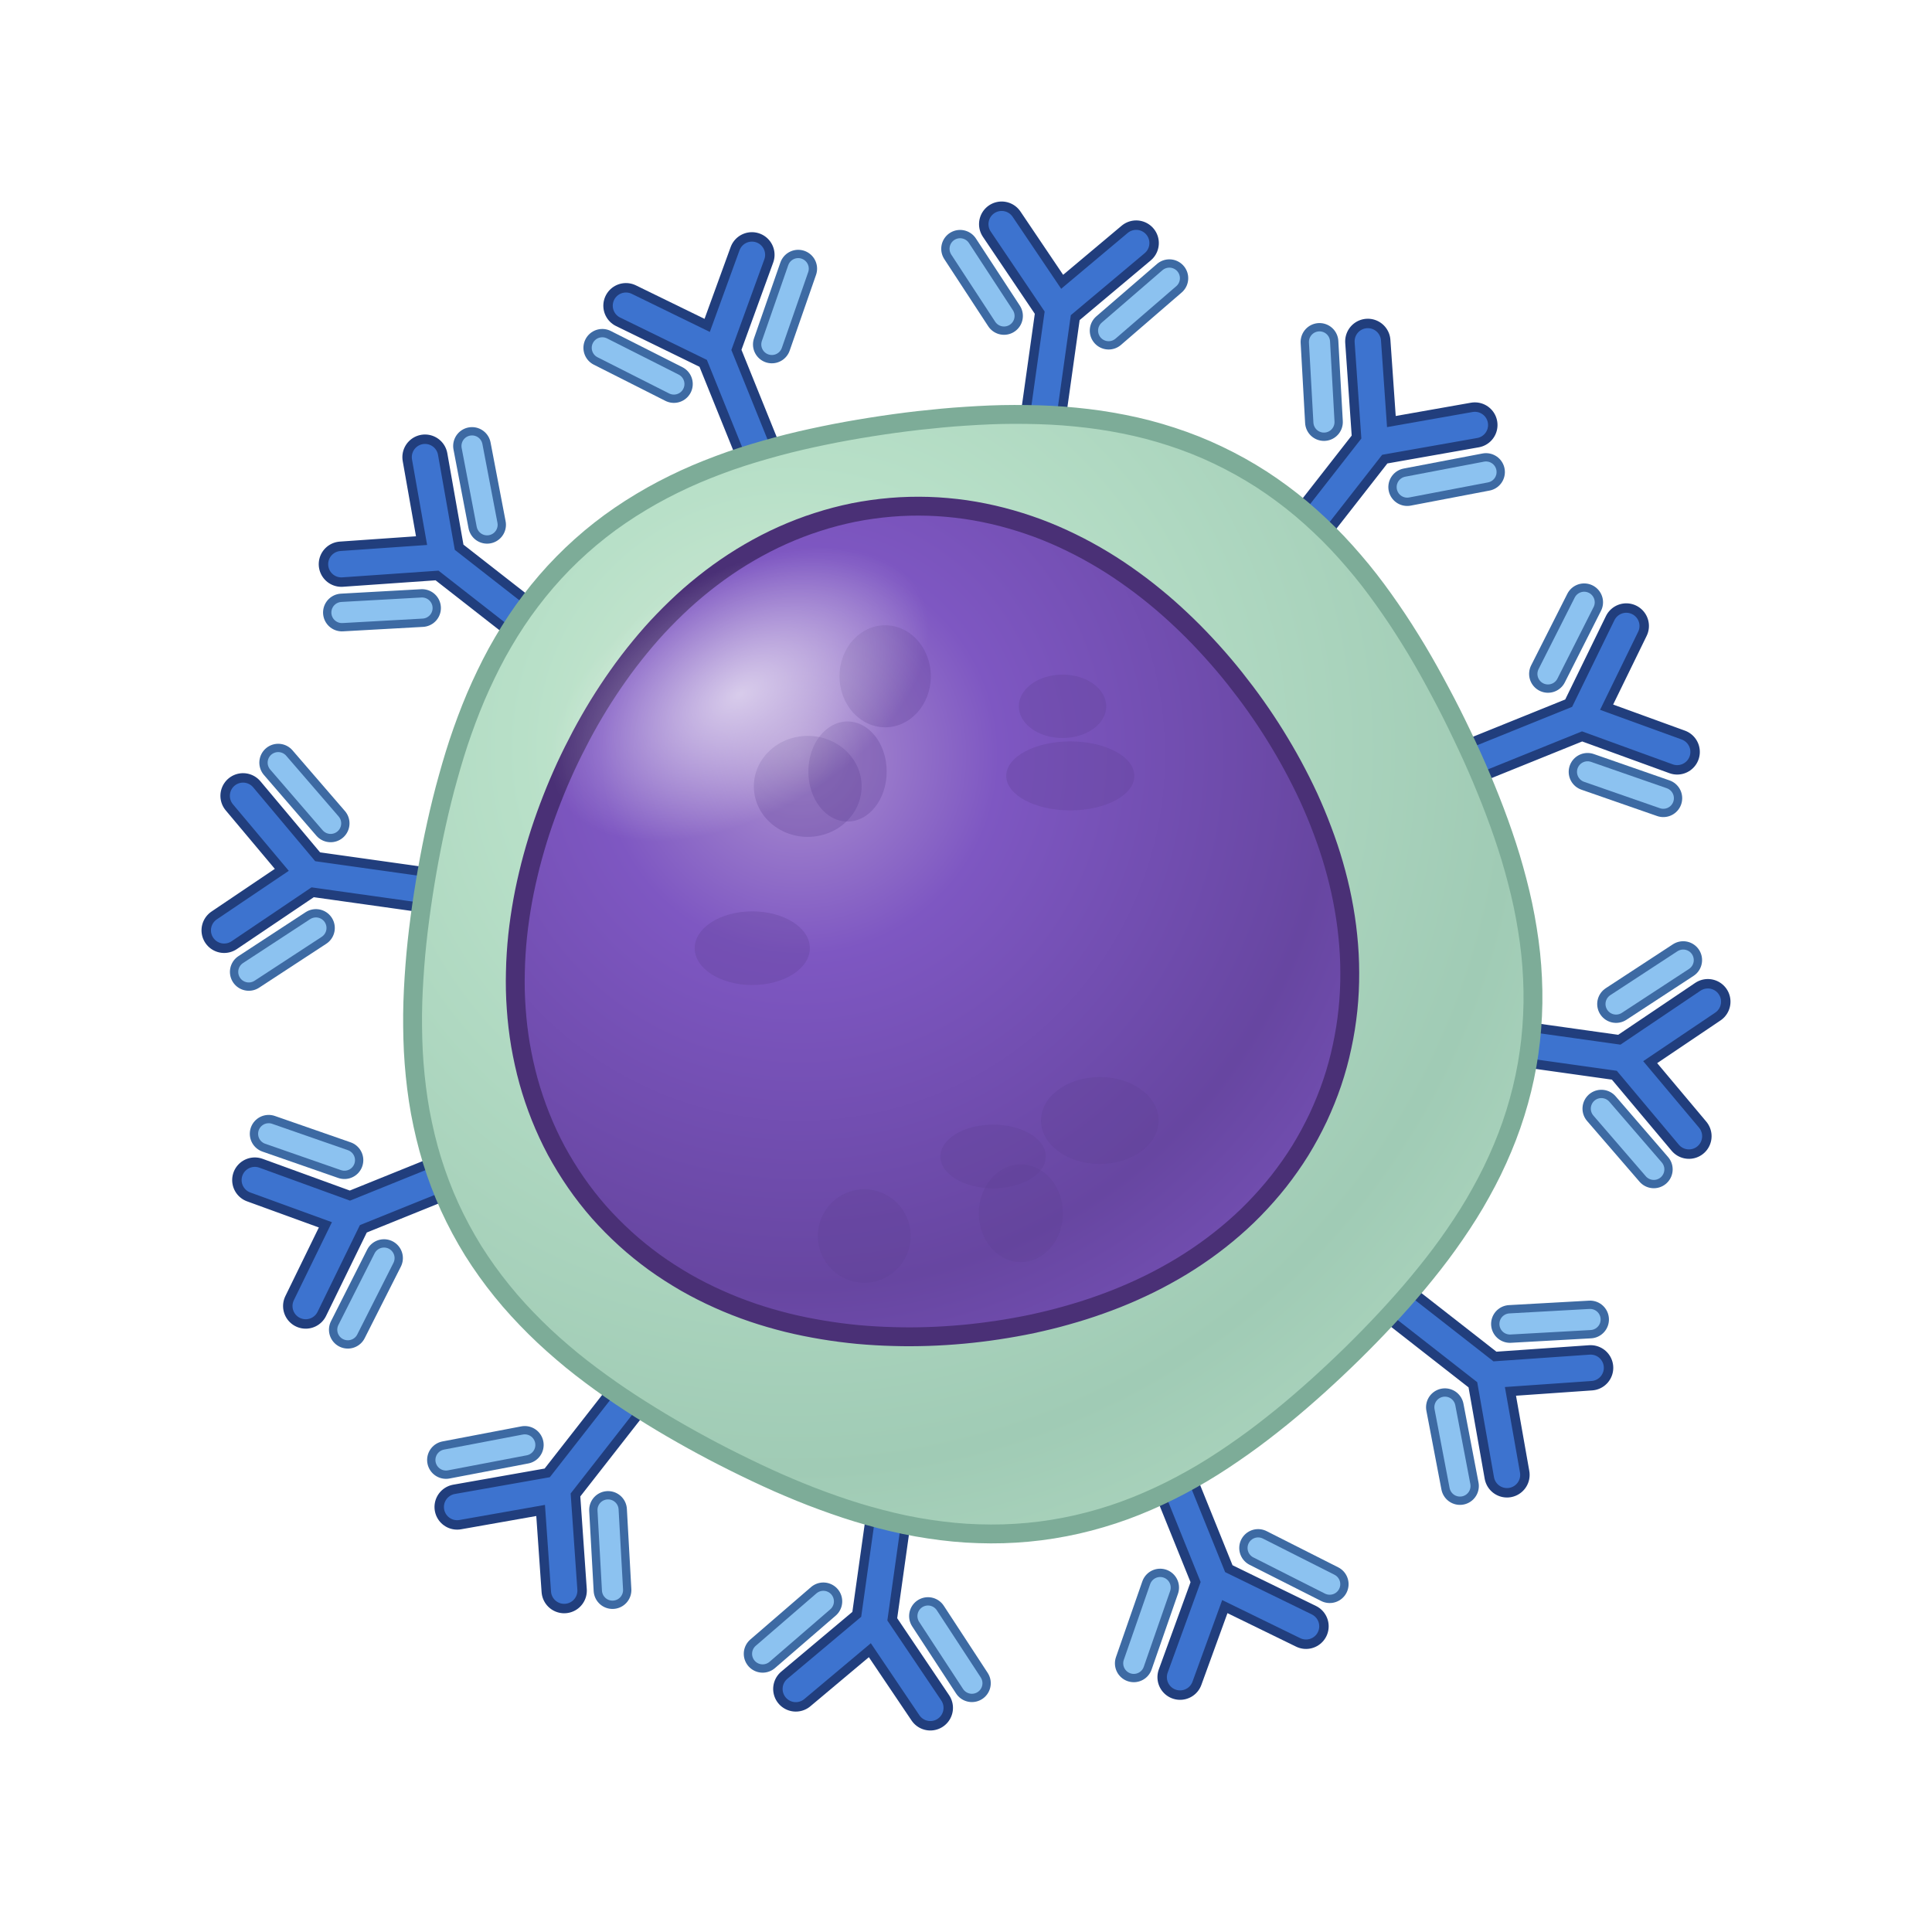
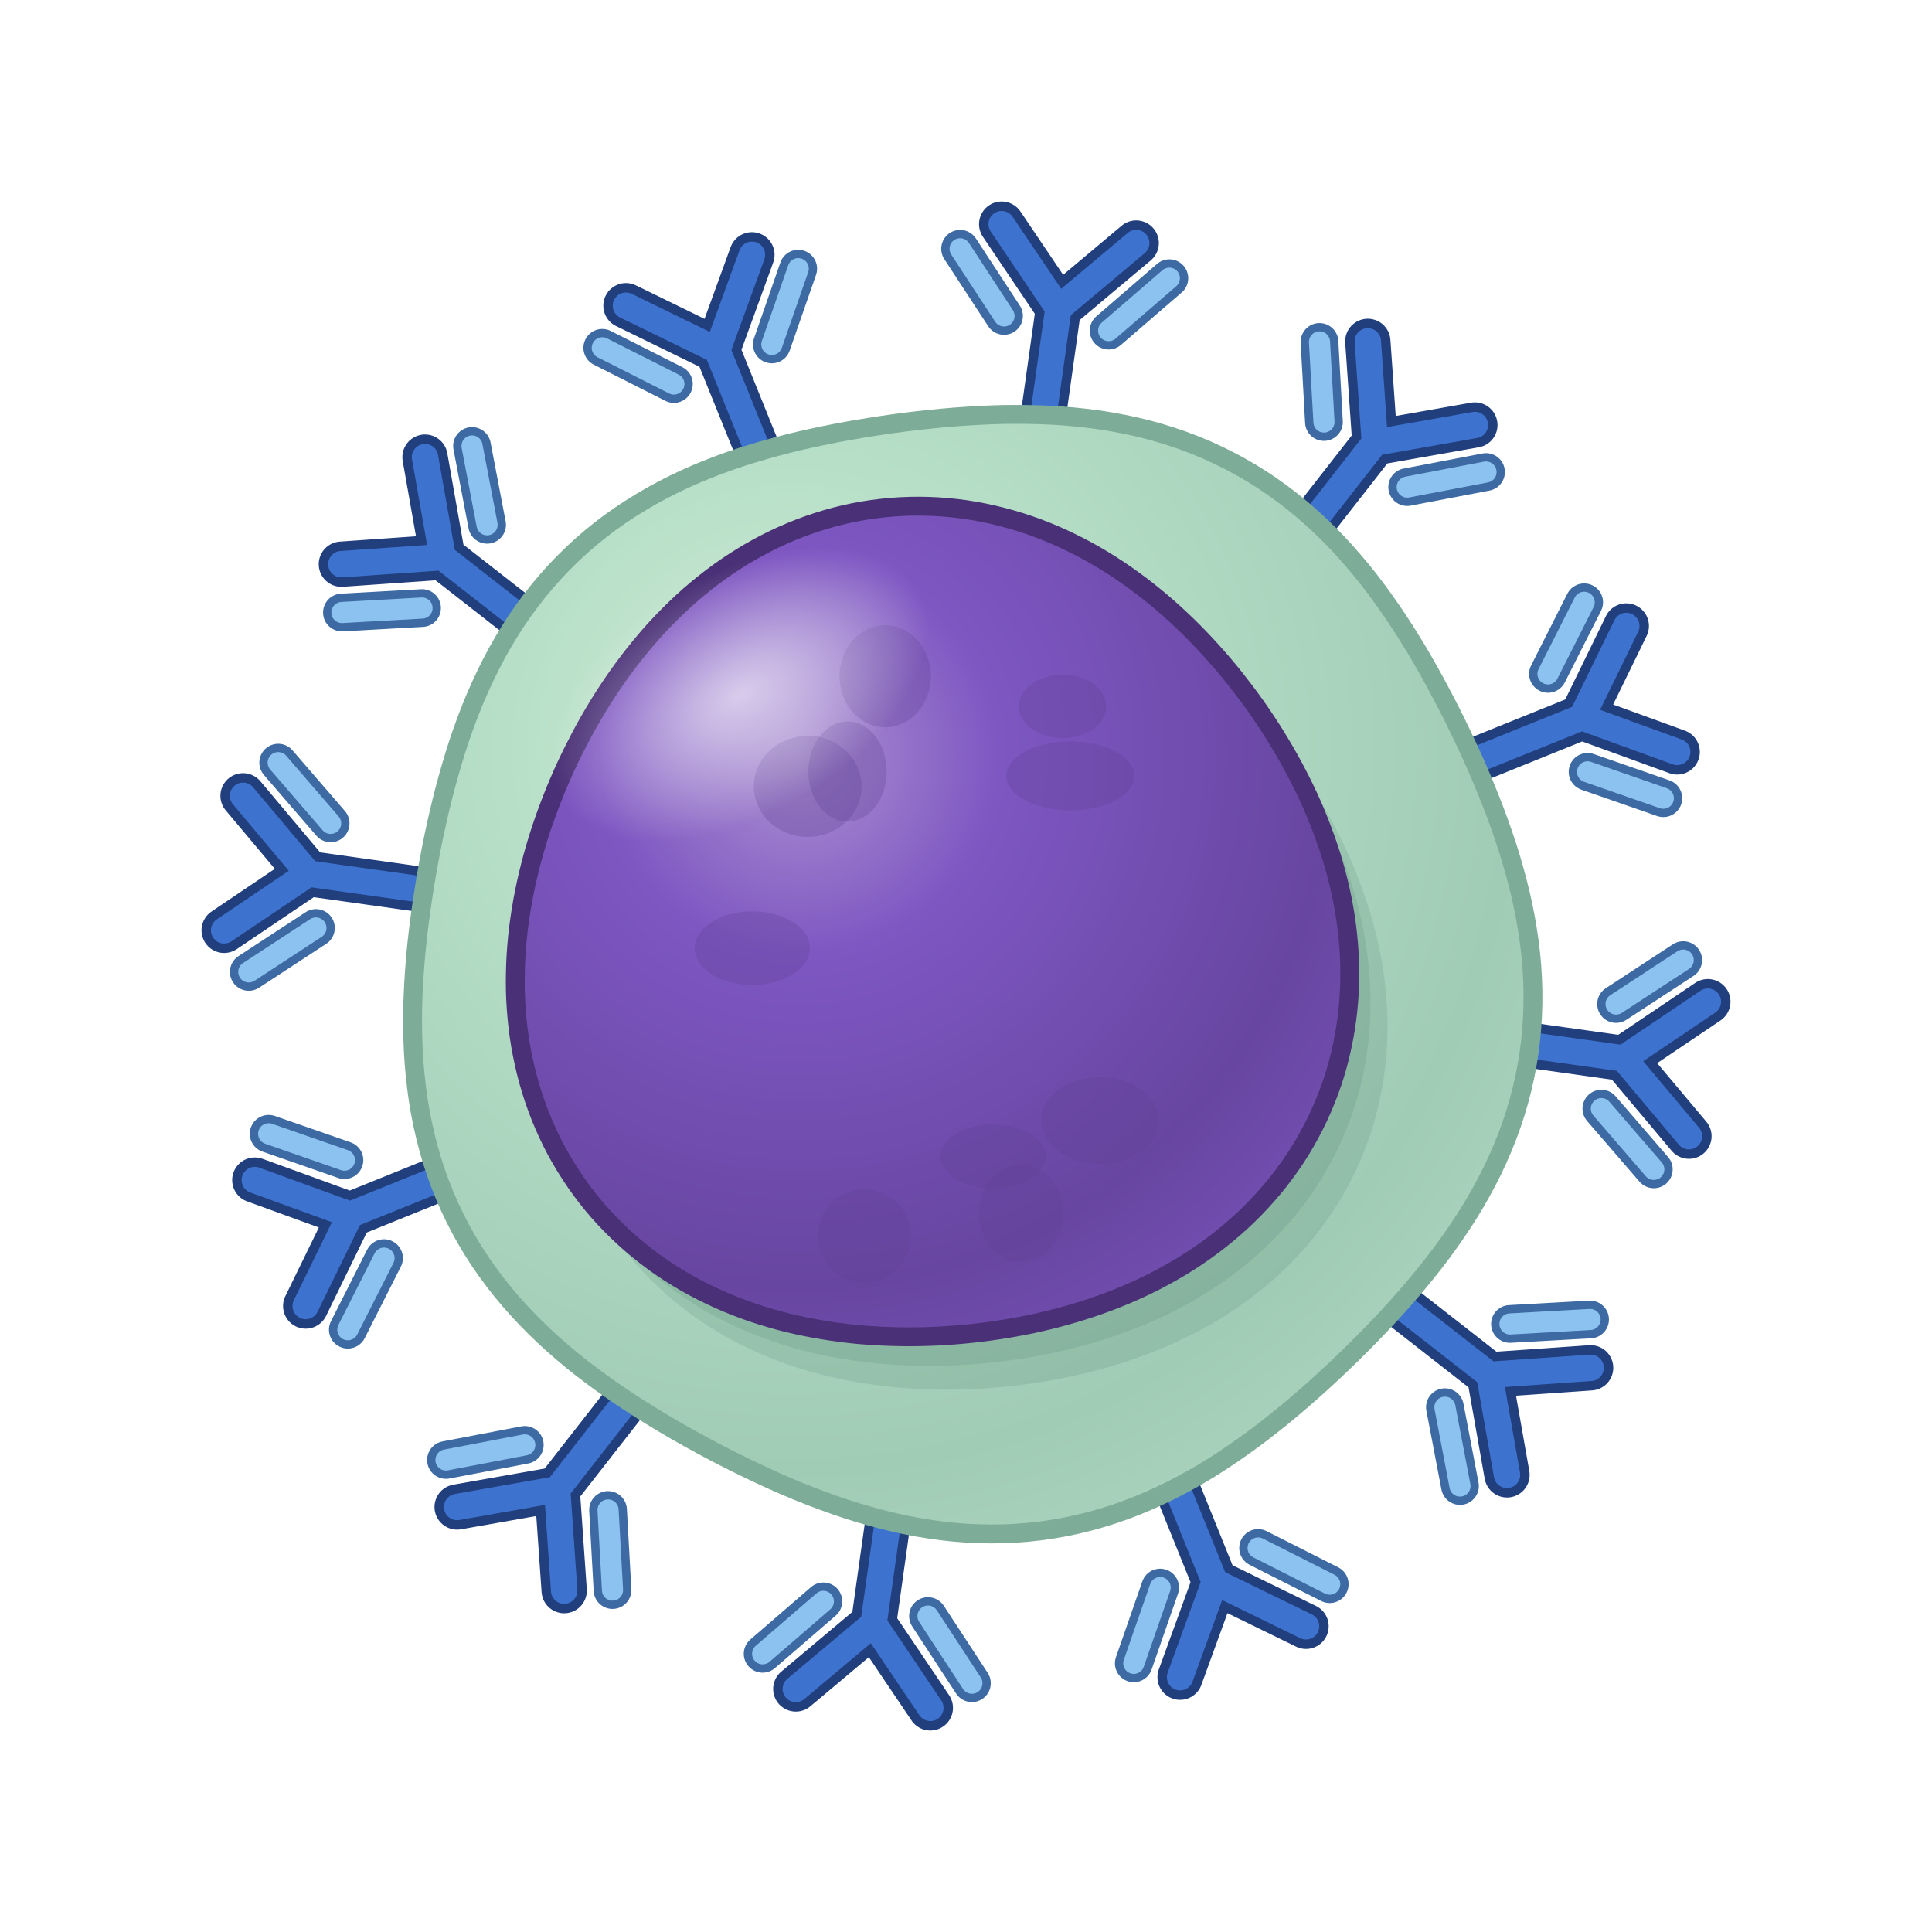
<svg xmlns="http://www.w3.org/2000/svg" viewBox="0 0 256 256" width="256" height="256" role="img" aria-labelledby="b-cell-title">
  <defs>
    <radialGradient id="b-cell-body" cx="0.34" cy="0.3" r="0.8">
      <stop offset="0" stop-color="#d4ead6" />
      <stop offset="0.3" stop-color="#B8E0C8" />
      <stop offset="0.8" stop-color="#a0cbb5" />
      <stop offset="1" stop-color="#acd5be" />
    </radialGradient>
    <radialGradient id="b-cell-nucleus" cx="0.34" cy="0.3" r="0.8">
      <stop offset="0" stop-color="#ac91d1" />
      <stop offset="0.3" stop-color="#7E57C2" />
      <stop offset="0.8" stop-color="#6746a1" />
      <stop offset="1" stop-color="#734fb2" />
    </radialGradient>
    <radialGradient id="b-cell-gloss">
      <stop offset="0" stop-color="#fff" stop-opacity="0.62" />
      <stop offset="1" stop-color="#fff" stop-opacity="0" />
    </radialGradient>
  </defs>
  <g transform="rotate(8 128 128)">
    <g transform="translate(128 50) rotate(0) scale(1)" fill="none" stroke-linecap="round" stroke-linejoin="round">
      <path d="M-7 -8L-14 -16M7 -8L14 -16" stroke="#3d6aa3" stroke-width="5" />
      <path d="M-7 -8L-14 -16M7 -8L14 -16" stroke="#8CC2F0" stroke-width="2.8" />
      <path d="M0 6L0 -10M0 -10L-9 -20M0 -10L9 -20" stroke="#213e7d" stroke-width="6" />
      <path d="M0 6L0 -10M0 -10L-9 -20M0 -10L9 -20" stroke="#3D73CF" stroke-width="3.5" />
    </g>
  </g>
  <g transform="rotate(38 128 128)">
    <g transform="translate(128 50) rotate(0) scale(1)" fill="none" stroke-linecap="round" stroke-linejoin="round">
      <path d="M-7 -8L-14 -16M7 -8L14 -16" stroke="#3d6aa3" stroke-width="5" />
      <path d="M-7 -8L-14 -16M7 -8L14 -16" stroke="#8CC2F0" stroke-width="2.8" />
      <path d="M0 6L0 -10M0 -10L-9 -20M0 -10L9 -20" stroke="#213e7d" stroke-width="6" />
      <path d="M0 6L0 -10M0 -10L-9 -20M0 -10L9 -20" stroke="#3D73CF" stroke-width="3.5" />
    </g>
  </g>
  <g transform="rotate(68 128 128)">
    <g transform="translate(128 50) rotate(0) scale(1)" fill="none" stroke-linecap="round" stroke-linejoin="round">
      <path d="M-7 -8L-14 -16M7 -8L14 -16" stroke="#3d6aa3" stroke-width="5" />
      <path d="M-7 -8L-14 -16M7 -8L14 -16" stroke="#8CC2F0" stroke-width="2.8" />
      <path d="M0 6L0 -10M0 -10L-9 -20M0 -10L9 -20" stroke="#213e7d" stroke-width="6" />
      <path d="M0 6L0 -10M0 -10L-9 -20M0 -10L9 -20" stroke="#3D73CF" stroke-width="3.5" />
    </g>
  </g>
  <g transform="rotate(98 128 128)">
    <g transform="translate(128 50) rotate(0) scale(1)" fill="none" stroke-linecap="round" stroke-linejoin="round">
      <path d="M-7 -8L-14 -16M7 -8L14 -16" stroke="#3d6aa3" stroke-width="5" />
      <path d="M-7 -8L-14 -16M7 -8L14 -16" stroke="#8CC2F0" stroke-width="2.8" />
      <path d="M0 6L0 -10M0 -10L-9 -20M0 -10L9 -20" stroke="#213e7d" stroke-width="6" />
      <path d="M0 6L0 -10M0 -10L-9 -20M0 -10L9 -20" stroke="#3D73CF" stroke-width="3.5" />
    </g>
  </g>
  <g transform="rotate(128 128 128)">
    <g transform="translate(128 50) rotate(0) scale(1)" fill="none" stroke-linecap="round" stroke-linejoin="round">
      <path d="M-7 -8L-14 -16M7 -8L14 -16" stroke="#3d6aa3" stroke-width="5" />
      <path d="M-7 -8L-14 -16M7 -8L14 -16" stroke="#8CC2F0" stroke-width="2.8" />
      <path d="M0 6L0 -10M0 -10L-9 -20M0 -10L9 -20" stroke="#213e7d" stroke-width="6" />
      <path d="M0 6L0 -10M0 -10L-9 -20M0 -10L9 -20" stroke="#3D73CF" stroke-width="3.5" />
    </g>
  </g>
  <g transform="rotate(158 128 128)">
    <g transform="translate(128 50) rotate(0) scale(1)" fill="none" stroke-linecap="round" stroke-linejoin="round">
      <path d="M-7 -8L-14 -16M7 -8L14 -16" stroke="#3d6aa3" stroke-width="5" />
      <path d="M-7 -8L-14 -16M7 -8L14 -16" stroke="#8CC2F0" stroke-width="2.8" />
      <path d="M0 6L0 -10M0 -10L-9 -20M0 -10L9 -20" stroke="#213e7d" stroke-width="6" />
      <path d="M0 6L0 -10M0 -10L-9 -20M0 -10L9 -20" stroke="#3D73CF" stroke-width="3.5" />
    </g>
  </g>
  <g transform="rotate(188 128 128)">
    <g transform="translate(128 50) rotate(0) scale(1)" fill="none" stroke-linecap="round" stroke-linejoin="round">
      <path d="M-7 -8L-14 -16M7 -8L14 -16" stroke="#3d6aa3" stroke-width="5" />
      <path d="M-7 -8L-14 -16M7 -8L14 -16" stroke="#8CC2F0" stroke-width="2.8" />
      <path d="M0 6L0 -10M0 -10L-9 -20M0 -10L9 -20" stroke="#213e7d" stroke-width="6" />
      <path d="M0 6L0 -10M0 -10L-9 -20M0 -10L9 -20" stroke="#3D73CF" stroke-width="3.5" />
    </g>
  </g>
  <g transform="rotate(218 128 128)">
    <g transform="translate(128 50) rotate(0) scale(1)" fill="none" stroke-linecap="round" stroke-linejoin="round">
      <path d="M-7 -8L-14 -16M7 -8L14 -16" stroke="#3d6aa3" stroke-width="5" />
      <path d="M-7 -8L-14 -16M7 -8L14 -16" stroke="#8CC2F0" stroke-width="2.8" />
      <path d="M0 6L0 -10M0 -10L-9 -20M0 -10L9 -20" stroke="#213e7d" stroke-width="6" />
      <path d="M0 6L0 -10M0 -10L-9 -20M0 -10L9 -20" stroke="#3D73CF" stroke-width="3.5" />
    </g>
  </g>
  <g transform="rotate(248 128 128)">
    <g transform="translate(128 50) rotate(0) scale(1)" fill="none" stroke-linecap="round" stroke-linejoin="round">
      <path d="M-7 -8L-14 -16M7 -8L14 -16" stroke="#3d6aa3" stroke-width="5" />
      <path d="M-7 -8L-14 -16M7 -8L14 -16" stroke="#8CC2F0" stroke-width="2.8" />
      <path d="M0 6L0 -10M0 -10L-9 -20M0 -10L9 -20" stroke="#213e7d" stroke-width="6" />
      <path d="M0 6L0 -10M0 -10L-9 -20M0 -10L9 -20" stroke="#3D73CF" stroke-width="3.5" />
    </g>
  </g>
  <g transform="rotate(278 128 128)">
    <g transform="translate(128 50) rotate(0) scale(1)" fill="none" stroke-linecap="round" stroke-linejoin="round">
      <path d="M-7 -8L-14 -16M7 -8L14 -16" stroke="#3d6aa3" stroke-width="5" />
      <path d="M-7 -8L-14 -16M7 -8L14 -16" stroke="#8CC2F0" stroke-width="2.8" />
      <path d="M0 6L0 -10M0 -10L-9 -20M0 -10L9 -20" stroke="#213e7d" stroke-width="6" />
      <path d="M0 6L0 -10M0 -10L-9 -20M0 -10L9 -20" stroke="#3D73CF" stroke-width="3.5" />
    </g>
  </g>
  <g transform="rotate(308 128 128)">
    <g transform="translate(128 50) rotate(0) scale(1)" fill="none" stroke-linecap="round" stroke-linejoin="round">
      <path d="M-7 -8L-14 -16M7 -8L14 -16" stroke="#3d6aa3" stroke-width="5" />
      <path d="M-7 -8L-14 -16M7 -8L14 -16" stroke="#8CC2F0" stroke-width="2.8" />
      <path d="M0 6L0 -10M0 -10L-9 -20M0 -10L9 -20" stroke="#213e7d" stroke-width="6" />
      <path d="M0 6L0 -10M0 -10L-9 -20M0 -10L9 -20" stroke="#3D73CF" stroke-width="3.5" />
    </g>
  </g>
  <g transform="rotate(338 128 128)">
    <g transform="translate(128 50) rotate(0) scale(1)" fill="none" stroke-linecap="round" stroke-linejoin="round">
      <path d="M-7 -8L-14 -16M7 -8L14 -16" stroke="#3d6aa3" stroke-width="5" />
      <path d="M-7 -8L-14 -16M7 -8L14 -16" stroke="#8CC2F0" stroke-width="2.8" />
      <path d="M0 6L0 -10M0 -10L-9 -20M0 -10L9 -20" stroke="#213e7d" stroke-width="6" />
      <path d="M0 6L0 -10M0 -10L-9 -20M0 -10L9 -20" stroke="#3D73CF" stroke-width="3.5" />
    </g>
  </g>
  <path d="M202.97 128C203.13 130.18 203.18 132.38 203.07 134.57C202.97 136.75 202.73 138.95 202.35 141.11C201.97 143.27 201.44 145.42 200.79 147.5C200.14 149.59 199.34 151.65 198.44 153.64C197.55 155.63 196.51 157.57 195.42 159.44C194.32 161.31 193.11 163.12 191.86 164.87C190.61 166.62 189.27 168.31 187.91 169.95C186.55 171.59 185.13 173.18 183.69 174.73C182.25 176.28 180.77 177.79 179.27 179.27C177.76 180.75 176.23 182.19 174.66 183.61C173.09 185.02 171.49 186.41 169.84 187.75C168.18 189.09 166.5 190.4 164.74 191.64C162.99 192.88 161.19 194.09 159.33 195.19C157.47 196.29 155.54 197.33 153.57 198.24C151.59 199.16 149.55 199.99 147.47 200.67C145.39 201.35 143.26 201.92 141.11 202.33C138.96 202.75 136.76 203.03 134.58 203.16C132.39 203.3 130.18 203.28 128 203.15C125.82 203.01 123.64 202.73 121.5 202.35C119.35 201.97 117.23 201.45 115.15 200.87C113.07 200.29 111.02 199.6 109.01 198.86C107 198.13 105.03 197.31 103.08 196.46C101.14 195.6 99.23 194.69 97.34 193.75C95.45 192.81 93.58 191.83 91.74 190.81C89.89 189.78 88.06 188.73 86.26 187.61C84.46 186.5 82.66 185.34 80.91 184.11C79.17 182.89 77.43 181.6 75.76 180.24C74.1 178.87 72.46 177.43 70.92 175.9C69.38 174.37 67.88 172.75 66.51 171.05C65.14 169.36 63.85 167.56 62.69 165.71C61.54 163.85 60.49 161.9 59.58 159.91C58.67 157.91 57.89 155.84 57.24 153.75C56.6 151.66 56.09 149.52 55.69 147.37C55.3 145.23 55.04 143.05 54.87 140.89C54.7 138.73 54.66 136.56 54.67 134.42C54.69 132.27 54.81 130.12 54.97 128C55.13 125.88 55.36 123.77 55.64 121.67C55.91 119.57 56.24 117.49 56.6 115.41C56.97 113.33 57.37 111.26 57.83 109.2C58.29 107.13 58.79 105.07 59.37 103.02C59.94 100.97 60.56 98.91 61.28 96.89C62 94.86 62.79 92.84 63.69 90.87C64.59 88.9 65.57 86.94 66.68 85.06C67.78 83.18 68.99 81.34 70.32 79.6C71.64 77.86 73.08 76.18 74.62 74.62C76.15 73.06 77.81 71.58 79.53 70.23C81.25 68.88 83.08 67.64 84.95 66.52C86.82 65.39 88.77 64.38 90.74 63.47C92.72 62.56 94.75 61.77 96.78 61.05C98.82 60.34 100.88 59.73 102.95 59.17C105.01 58.61 107.09 58.14 109.17 57.71C111.24 57.28 113.32 56.91 115.41 56.58C117.49 56.25 119.58 55.96 121.68 55.72C123.78 55.49 125.88 55.28 128 55.15C130.12 55.01 132.25 54.91 134.39 54.91C136.54 54.91 138.7 54.96 140.85 55.12C143 55.29 145.18 55.53 147.32 55.91C149.46 56.28 151.61 56.76 153.7 57.38C155.8 58 157.88 58.74 159.89 59.62C161.89 60.5 163.86 61.51 165.74 62.64C167.62 63.76 169.43 65.03 171.15 66.38C172.87 67.73 174.5 69.21 176.05 70.74C177.59 72.27 179.04 73.91 180.42 75.58C181.79 77.25 183.07 79 184.29 80.77C185.51 82.53 186.65 84.34 187.75 86.16C188.84 87.99 189.87 89.84 190.86 91.71C191.86 93.57 192.8 95.45 193.71 97.36C194.62 99.26 195.5 101.18 196.32 103.13C197.14 105.09 197.93 107.06 198.65 109.07C199.37 111.08 200.05 113.12 200.62 115.19C201.2 117.27 201.72 119.38 202.11 121.52C202.5 123.65 202.81 125.82 202.97 128Z" fill="url(#b-cell-body)" stroke="#7dac98" stroke-width="2.5" />
+   <g transform="translate(2.75 3.85)">
+     <path d="M178.59 124C178.76 125.61 178.85 127.25 178.85 128.89C178.86 130.52 178.78 132.17 178.61 133.81C178.44 135.44 178.18 137.08 177.83 138.69C177.49 140.31 177.05 141.91 176.52 143.48C175.99 145.04 175.36 146.59 174.66 148.09C173.95 149.58 173.16 151.05 172.29 152.46C171.42 153.86 170.46 155.22 169.44 156.52C168.42 157.81 167.32 159.05 166.17 160.23C165.03 161.4 163.81 162.51 162.55 163.55C161.29 164.59 159.98 165.57 158.64 166.47C157.3 167.38 155.91 168.22 154.5 168.99C153.1 169.77 151.66 170.47 150.2 171.12C148.75 171.77 147.28 172.35 145.79 172.88C144.31 173.41 142.81 173.88 141.31 174.3C139.81 174.73 138.29 175.09 136.78 175.42C135.26 175.74 133.74 176.01 132.21 176.24C130.69 176.47 129.15 176.66 127.62 176.8C126.08 176.94 124.54 177.04 123 177.09C121.46 177.14 119.91 177.15 118.35 177.1C116.8 177.06 115.24 176.97 113.69 176.83C112.13 176.68 110.56 176.48 109.01 176.22C107.45 175.96 105.89 175.65 104.34 175.27C102.79 174.88 101.25 174.44 99.72 173.92C98.2 173.4 96.68 172.81 95.2 172.14C93.72 171.48 92.26 170.74 90.84 169.93C89.43 169.11 88.03 168.22 86.7 167.26C85.37 166.29 84.08 165.25 82.86 164.14C81.64 163.03 80.47 161.85 79.37 160.61C78.28 159.37 77.25 158.05 76.31 156.69C75.37 155.33 74.5 153.91 73.71 152.46C72.93 151 72.23 149.49 71.62 147.96C71.01 146.43 70.48 144.86 70.04 143.28C69.6 141.7 69.25 140.08 68.97 138.48C68.7 136.87 68.51 135.24 68.4 133.63C68.28 132.01 68.25 130.39 68.29 128.79C68.32 127.18 68.43 125.58 68.59 124C68.76 122.42 68.99 120.85 69.27 119.3C69.55 117.75 69.9 116.22 70.28 114.7C70.67 113.19 71.1 111.7 71.58 110.22C72.06 108.75 72.59 107.29 73.15 105.86C73.71 104.42 74.32 103 74.96 101.6C75.61 100.2 76.3 98.82 77.02 97.46C77.75 96.09 78.52 94.75 79.33 93.42C80.15 92.1 81 90.8 81.91 89.52C82.81 88.24 83.77 86.99 84.77 85.77C85.77 84.55 86.82 83.35 87.93 82.21C89.04 81.06 90.2 79.94 91.41 78.88C92.62 77.83 93.89 76.81 95.2 75.86C96.52 74.91 97.89 74.01 99.31 73.19C100.72 72.37 102.19 71.61 103.69 70.94C105.19 70.27 106.74 69.67 108.31 69.17C109.88 68.66 111.49 68.24 113.11 67.91C114.73 67.59 116.38 67.36 118.03 67.22C119.68 67.08 121.35 67.04 123 67.09C124.65 67.14 126.31 67.29 127.94 67.52C129.57 67.76 131.2 68.09 132.79 68.5C134.38 68.91 135.95 69.41 137.48 69.97C139.01 70.54 140.51 71.19 141.96 71.9C143.42 72.61 144.84 73.39 146.21 74.22C147.59 75.05 148.92 75.95 150.2 76.88C151.49 77.81 152.73 78.8 153.94 79.82C155.14 80.84 156.29 81.9 157.41 82.99C158.53 84.08 159.6 85.21 160.64 86.36C161.68 87.51 162.68 88.69 163.64 89.9C164.6 91.11 165.53 92.34 166.42 93.6C167.31 94.86 168.16 96.14 168.98 97.46C169.79 98.77 170.57 100.1 171.31 101.47C172.05 102.84 172.75 104.23 173.41 105.65C174.06 107.08 174.67 108.53 175.22 110.01C175.78 111.49 176.29 112.99 176.73 114.53C177.17 116.06 177.56 117.62 177.87 119.2C178.18 120.78 178.43 122.39 178.59 124Z" fill="#2e6558" opacity="0.13" />
+   </g>
+   <g transform="translate(5 7)">
+     <path d="M178.59 124C178.76 125.61 178.85 127.25 178.85 128.89C178.86 130.52 178.78 132.17 178.61 133.81C178.44 135.44 178.18 137.08 177.83 138.69C177.49 140.31 177.05 141.91 176.52 143.48C175.99 145.04 175.36 146.59 174.66 148.09C173.95 149.58 173.16 151.05 172.29 152.46C171.42 153.86 170.46 155.22 169.44 156.52C168.42 157.81 167.32 159.05 166.17 160.23C165.03 161.4 163.81 162.51 162.55 163.55C161.29 164.59 159.98 165.57 158.64 166.47C157.3 167.38 155.91 168.22 154.5 168.99C153.1 169.77 151.66 170.47 150.2 171.12C148.75 171.77 147.28 172.35 145.79 172.88C144.31 173.41 142.81 173.88 141.31 174.3C139.81 174.73 138.29 175.09 136.78 175.42C135.26 175.74 133.74 176.01 132.21 176.24C130.69 176.47 129.15 176.66 127.62 176.8C126.08 176.94 124.54 177.04 123 177.09C121.46 177.14 119.91 177.15 118.35 177.1C116.8 177.06 115.24 176.97 113.69 176.83C112.13 176.68 110.56 176.48 109.01 176.22C107.45 175.96 105.89 175.65 104.34 175.27C102.79 174.88 101.25 174.44 99.72 173.92C98.2 173.4 96.68 172.81 95.2 172.14C93.72 171.48 92.26 170.74 90.84 169.93C89.43 169.11 88.03 168.22 86.7 167.26C85.37 166.29 84.08 165.25 82.86 164.14C81.64 163.03 80.47 161.85 79.37 160.61C78.28 159.37 77.25 158.05 76.31 156.69C75.37 155.33 74.5 153.91 73.71 152.46C72.93 151 72.23 149.49 71.62 147.96C71.01 146.43 70.48 144.86 70.04 143.28C69.6 141.7 69.25 140.08 68.97 138.48C68.7 136.87 68.51 135.24 68.4 133.63C68.28 132.01 68.25 130.39 68.29 128.79C68.32 127.18 68.43 125.58 68.59 124C68.76 122.42 68.99 120.85 69.27 119.3C69.55 117.75 69.9 116.22 70.28 114.7C70.67 113.19 71.1 111.7 71.58 110.22C72.06 108.75 72.59 107.29 73.15 105.86C73.71 104.42 74.32 103 74.96 101.6C75.61 100.2 76.3 98.82 77.02 97.46C77.75 96.09 78.52 94.75 79.33 93.42C80.15 92.1 81 90.8 81.91 89.52C82.81 88.24 83.77 86.99 84.77 85.77C85.77 84.55 86.82 83.35 87.93 82.21C89.04 81.06 90.2 79.94 91.41 78.88C92.62 77.83 93.89 76.81 95.2 75.86C96.52 74.91 97.89 74.01 99.31 73.19C100.72 72.37 102.19 71.61 103.69 70.94C105.19 70.27 106.74 69.67 108.31 69.17C109.88 68.66 111.49 68.24 113.11 67.91C114.73 67.59 116.38 67.36 118.03 67.22C119.68 67.08 121.35 67.04 123 67.09C124.65 67.14 126.31 67.29 127.94 67.52C129.57 67.76 131.2 68.09 132.79 68.5C134.38 68.91 135.95 69.41 137.48 69.97C139.01 70.54 140.51 71.19 141.96 71.9C143.42 72.61 144.84 73.39 146.21 74.22C147.59 75.05 148.92 75.95 150.2 76.88C151.49 77.81 152.73 78.8 153.94 79.82C155.14 80.84 156.29 81.9 157.41 82.99C158.53 84.08 159.6 85.21 160.64 86.36C161.68 87.51 162.68 88.69 163.64 89.9C164.6 91.11 165.53 92.34 166.42 93.6C167.31 94.86 168.16 96.14 168.98 97.46C169.79 98.77 170.57 100.1 171.31 101.47C172.05 102.84 172.75 104.23 173.41 105.65C174.06 107.08 174.67 108.53 175.22 110.01C175.78 111.49 176.29 112.99 176.73 114.53C177.17 116.06 177.56 117.62 177.87 119.2C178.18 120.78 178.43 122.39 178.59 124Z" fill="#2e6558" opacity="0.13" />
+   </g>
  <path d="M178.59 124C178.76 125.61 178.85 127.25 178.85 128.89C178.86 130.52 178.78 132.17 178.61 133.81C178.44 135.44 178.18 137.08 177.83 138.69C177.49 140.31 177.05 141.91 176.52 143.48C175.99 145.04 175.36 146.59 174.66 148.09C173.95 149.58 173.16 151.05 172.29 152.46C171.42 153.86 170.46 155.22 169.44 156.52C168.42 157.81 167.32 159.05 166.17 160.23C165.03 161.4 163.81 162.51 162.55 163.55C161.29 164.59 159.98 165.57 158.64 166.47C157.3 167.38 155.91 168.22 154.5 168.99C153.1 169.77 151.66 170.47 150.2 171.12C148.75 171.77 147.28 172.35 145.79 172.88C144.31 173.41 142.81 173.88 141.31 174.3C139.81 174.73 138.29 175.09 136.78 175.42C135.26 175.74 133.74 176.01 132.21 176.24C130.69 176.47 129.15 176.66 127.62 176.8C126.08 176.94 124.54 177.04 123 177.09C121.46 177.14 119.91 177.15 118.35 177.1C116.8 177.06 115.24 176.97 113.69 176.83C112.13 176.68 110.56 176.48 109.01 176.22C107.45 175.96 105.89 175.65 104.34 175.27C102.79 174.88 101.25 174.44 99.72 173.92C98.2 173.4 96.68 172.81 95.2 172.14C93.72 171.48 92.26 170.74 90.84 169.93C89.43 169.11 88.03 168.22 86.7 167.26C85.37 166.29 84.08 165.25 82.86 164.14C81.64 163.03 80.47 161.85 79.37 160.61C78.28 159.37 77.25 158.05 76.31 156.69C75.37 155.33 74.5 153.91 73.71 152.46C72.93 151 72.23 149.49 71.62 147.96C71.01 146.43 70.48 144.86 70.04 143.28C69.6 141.7 69.25 140.08 68.97 138.48C68.7 136.87 68.51 135.24 68.4 133.63C68.28 132.01 68.25 130.39 68.29 128.79C68.32 127.18 68.43 125.58 68.59 124C68.76 122.42 68.99 120.85 69.27 119.3C69.55 117.75 69.9 116.22 70.28 114.7C70.67 113.19 71.1 111.7 71.58 110.22C72.06 108.75 72.59 107.29 73.15 105.86C73.71 104.42 74.32 103 74.96 101.6C75.61 100.2 76.3 98.82 77.02 97.46C77.75 96.09 78.52 94.75 79.33 93.42C80.15 92.1 81 90.8 81.91 89.52C82.81 88.24 83.77 86.99 84.77 85.77C85.77 84.55 86.82 83.35 87.93 82.21C89.04 81.06 90.2 79.94 91.41 78.88C92.62 77.83 93.89 76.81 95.2 75.86C96.52 74.91 97.89 74.01 99.31 73.19C100.72 72.37 102.19 71.61 103.69 70.94C105.19 70.27 106.74 69.67 108.31 69.17C109.88 68.66 111.49 68.24 113.11 67.91C114.73 67.59 116.38 67.36 118.03 67.22C119.68 67.08 121.35 67.04 123 67.09C124.65 67.14 126.31 67.29 127.94 67.52C129.57 67.76 131.2 68.09 132.79 68.5C134.38 68.91 135.95 69.41 137.48 69.97C139.01 70.54 140.51 71.19 141.96 71.9C143.42 72.61 144.84 73.39 146.21 74.22C147.59 75.05 148.92 75.95 150.2 76.88C151.49 77.81 152.73 78.8 153.94 79.82C155.14 80.84 156.29 81.9 157.41 82.99C158.53 84.08 159.6 85.21 160.64 86.36C161.68 87.51 162.68 88.69 163.64 89.9C164.6 91.11 165.53 92.34 166.42 93.6C167.31 94.86 168.16 96.14 168.98 97.46C169.79 98.77 170.57 100.1 171.31 101.47C172.05 102.84 172.75 104.23 173.41 105.65C174.06 107.08 174.67 108.53 175.22 110.01C175.78 111.49 176.29 112.99 176.73 114.53C177.17 116.06 177.56 117.62 177.87 119.2C178.18 120.78 178.43 122.39 178.59 124Z" fill="url(#b-cell-nucleus)" stroke="#4a3076" stroke-width="2.5" />
  <ellipse cx="135.27" cy="160.76" rx="5.57" ry="6.47" fill="#5d3f93" opacity="0.3" />
  <ellipse cx="117.29" cy="89.61" rx="6.05" ry="6.76" fill="#5d3f93" opacity="0.3" />
  <ellipse cx="145.73" cy="148.47" rx="7.79" ry="5.76" fill="#5d3f93" opacity="0.3" />
  <ellipse cx="114.52" cy="163.78" rx="6.15" ry="6.19" fill="#5d3f93" opacity="0.3" />
  <ellipse cx="107.03" cy="104.2" rx="7.14" ry="6.69" fill="#5d3f93" opacity="0.3" />
  <ellipse cx="141.82" cy="102.81" rx="8.49" ry="4.57" fill="#5d3f93" opacity="0.3" />
  <ellipse cx="112.3" cy="102.23" rx="5.19" ry="6.63" fill="#5d3f93" opacity="0.3" />
  <ellipse cx="131.59" cy="153.24" rx="6.98" ry="4.22" fill="#5d3f93" opacity="0.3" />
  <ellipse cx="140.79" cy="93.59" rx="5.79" ry="4.2" fill="#5d3f93" opacity="0.3" />
  <ellipse cx="99.68" cy="125.64" rx="7.63" ry="4.88" fill="#5d3f93" opacity="0.3" />
  <ellipse cx="98" cy="92" rx="27.5" ry="15.95" transform="rotate(-30 98 92)" fill="url(#b-cell-gloss)" />
</svg>
